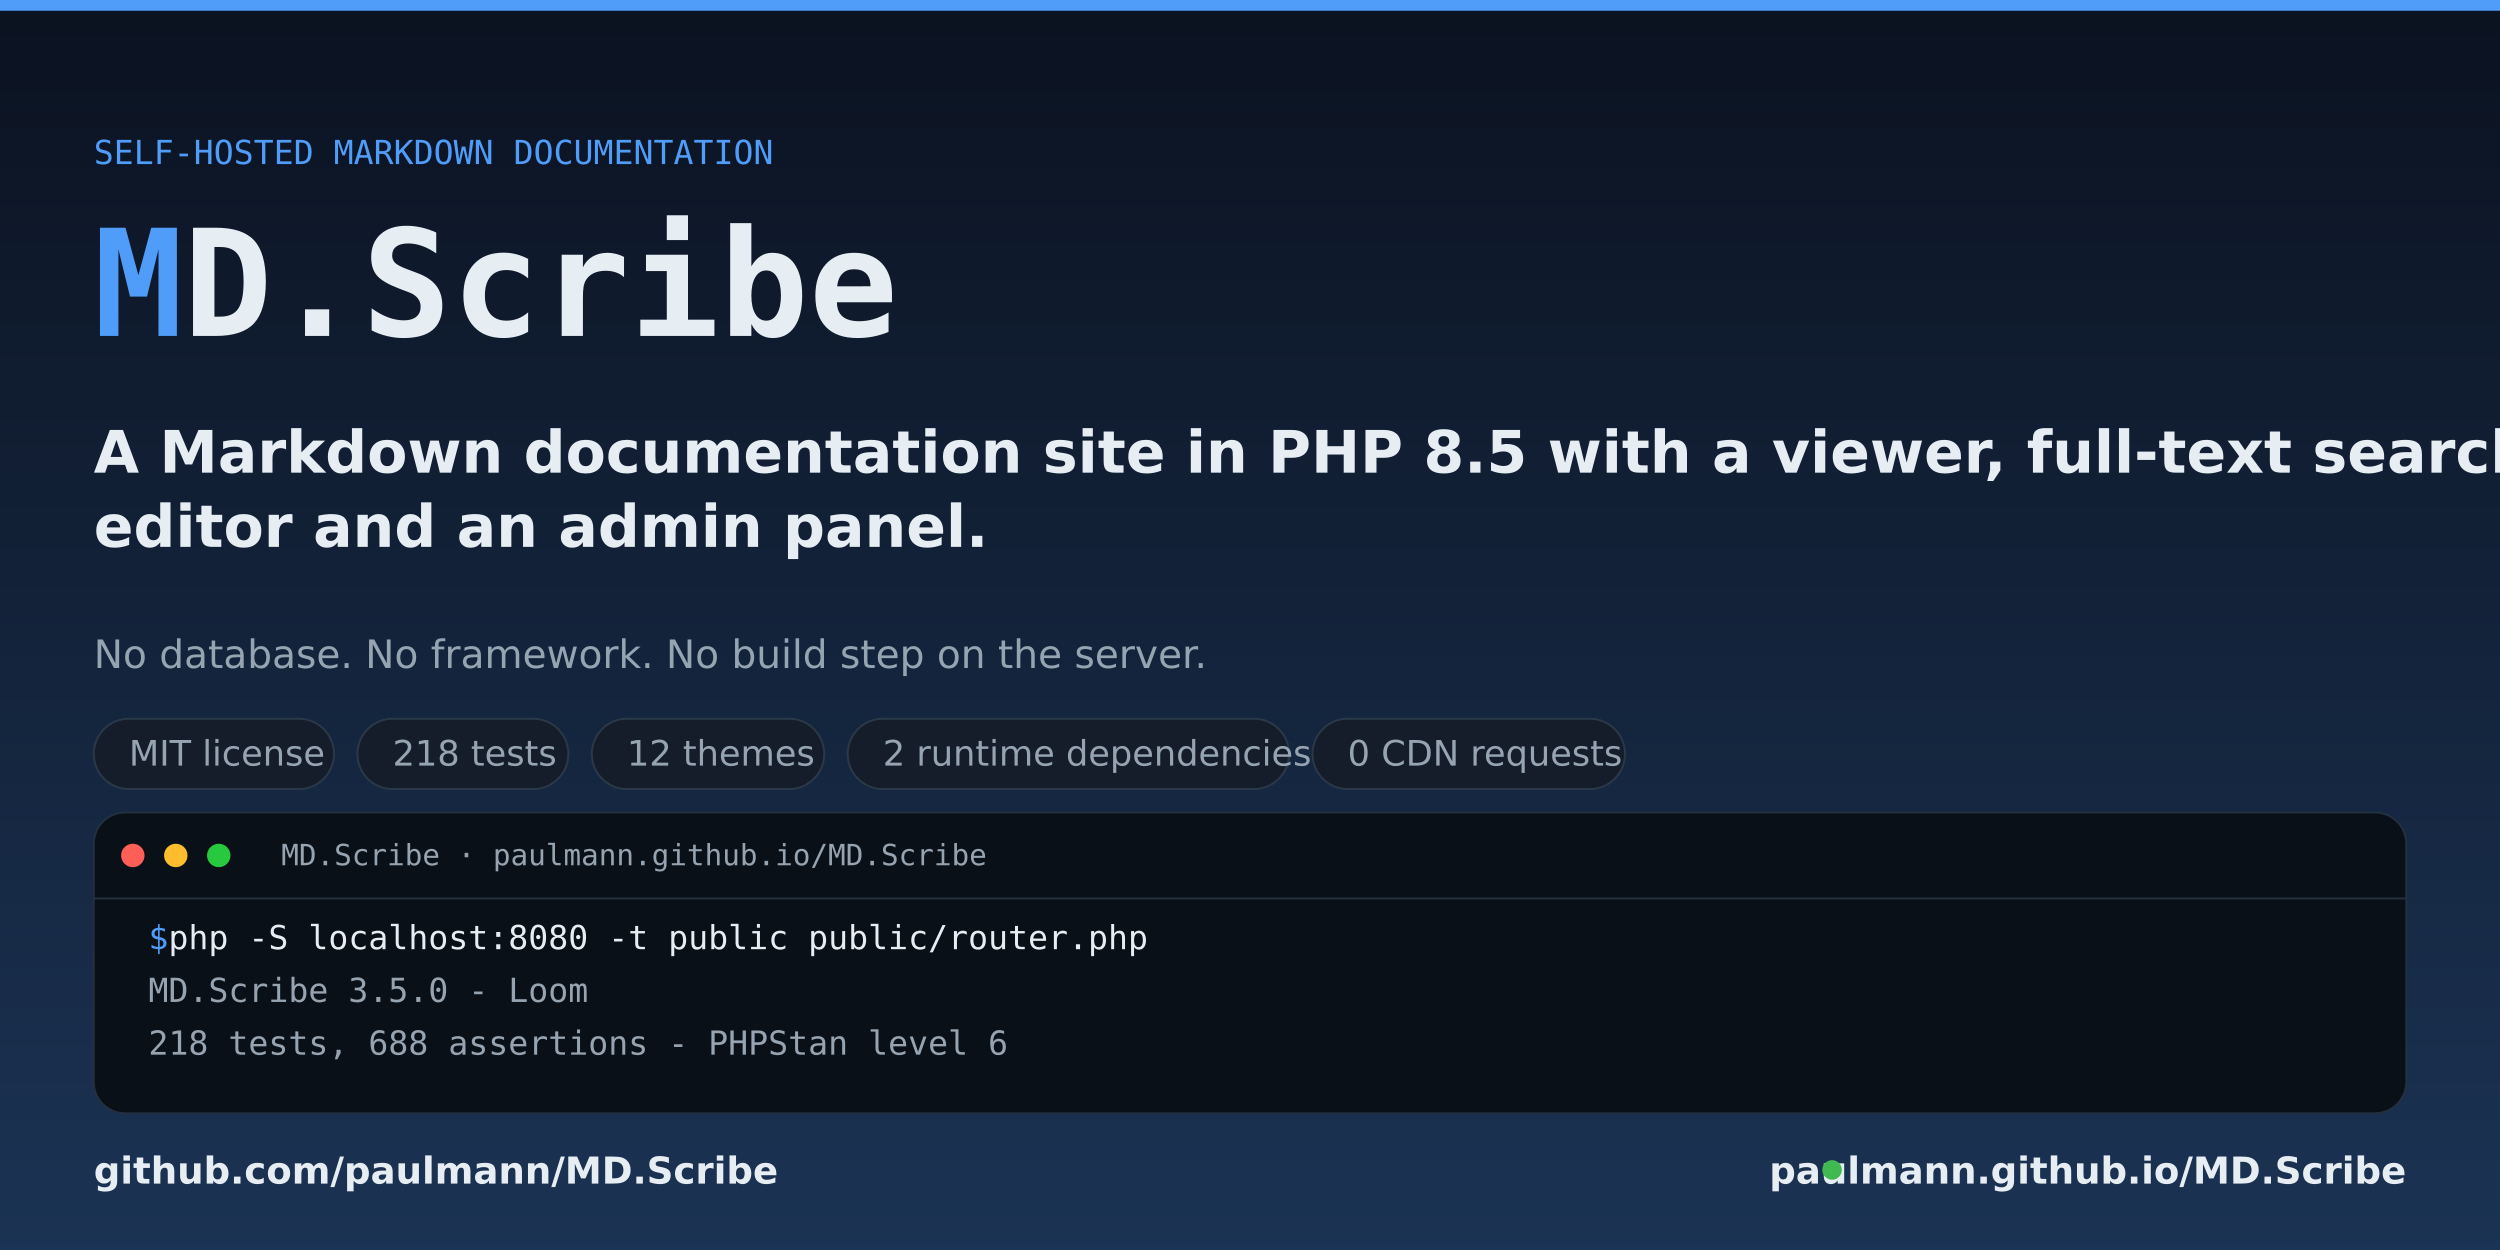
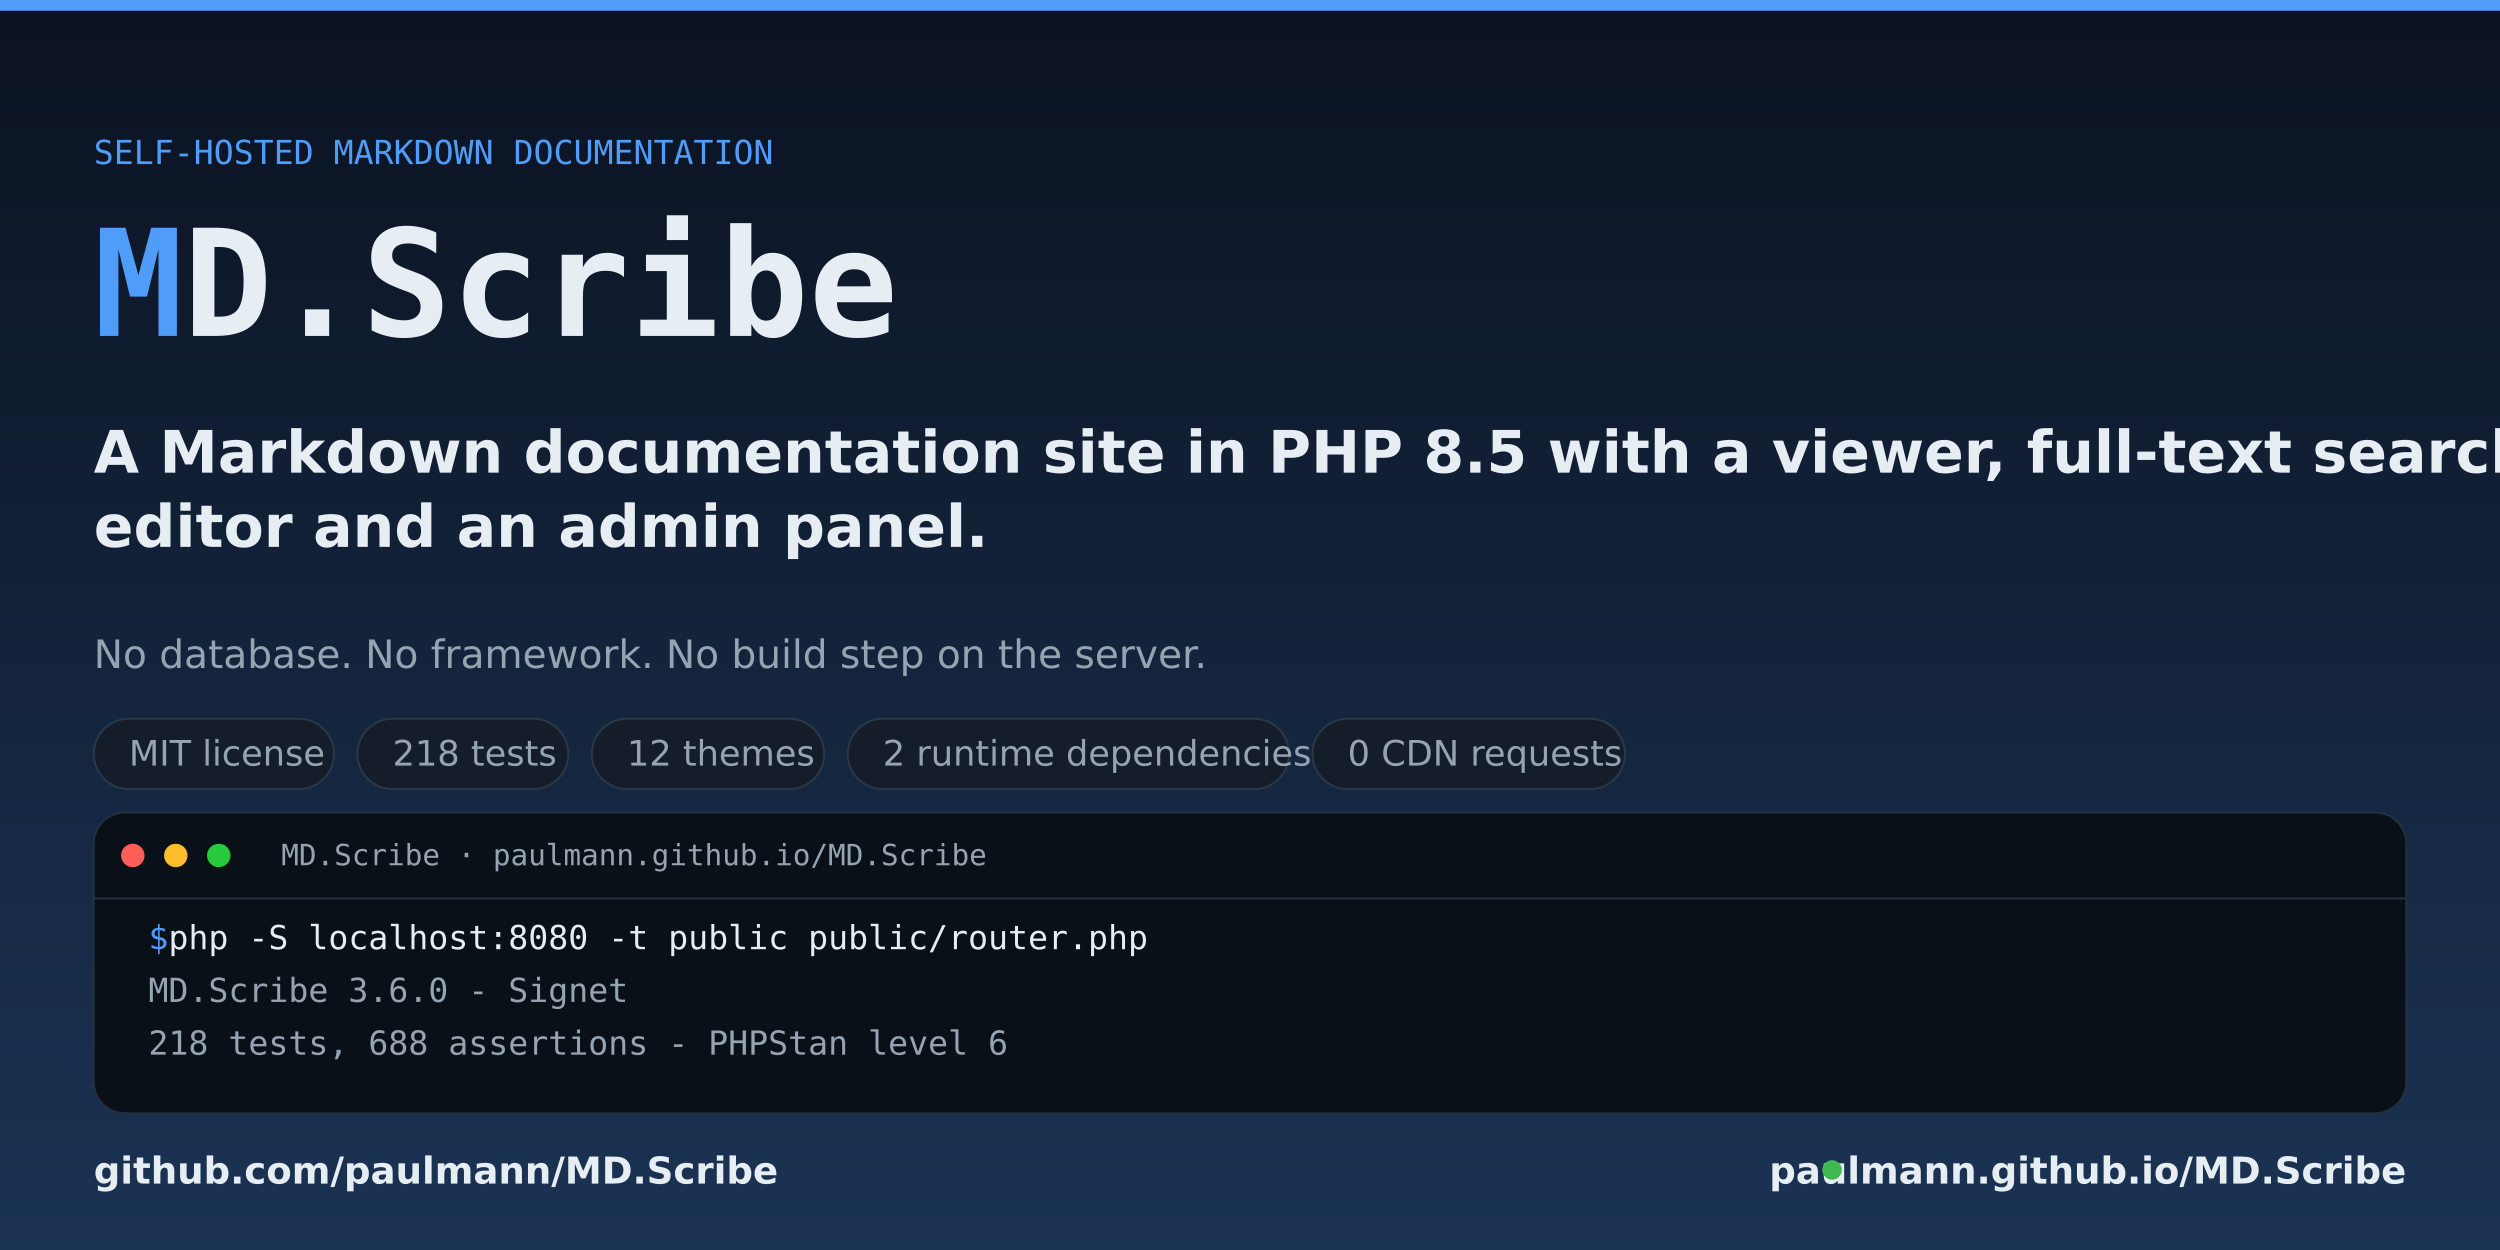
<svg xmlns="http://www.w3.org/2000/svg" width="1280" height="640" viewBox="0 0 1280 640" role="img" aria-label="MD.Scribe — A Markdown documentation site in PHP 8.5 with a viewer, full-text search, an editor and an admin panel.">
  <defs>
    <linearGradient id="background" x1="0" y1="0" x2="0" y2="1">
      <stop offset="0" stop-color="#0b1220" />
      <stop offset="1" stop-color="#1b3354" />
    </linearGradient>
  </defs>
  <rect width="1280" height="640" fill="url(#background)" />
  <rect x="0" y="0" width="1280" height="5" rx="0" fill="#4f9cf9" stroke="#4f9cf9" stroke-width="1" />
  <text x="48" y="84" font-family="Consolas, 'DejaVu Sans Mono', monospace" font-size="17" fill="#4f9cf9" text-anchor="start">SELF-HOSTED MARKDOWN DOCUMENTATION</text>
  <text x="48" y="172" font-family="Consolas, 'DejaVu Sans Mono', monospace" font-size="76" font-weight="700" fill="#e6edf3" text-anchor="start">
    <tspan x="48">
      <tspan fill="#4f9cf9">M</tspan>D.Scribe</tspan>
  </text>
  <text x="48" y="242" font-family="'Segoe UI', 'DejaVu Sans', sans-serif" font-size="30" font-weight="700" fill="#e6edf3" text-anchor="start">A Markdown documentation site in PHP 8.5 with a viewer, full-text search, an</text>
  <text x="48" y="280" font-family="'Segoe UI', 'DejaVu Sans', sans-serif" font-size="30" font-weight="700" fill="#e6edf3" text-anchor="start">editor and an admin panel.</text>
  <text x="48" y="342" font-family="'Segoe UI', 'DejaVu Sans', sans-serif" font-size="20" fill="#96a4b2" text-anchor="start">No database. No framework. No build step on the server.</text>
  <rect x="48" y="368" width="123" height="36" rx="18" fill="#141d29" stroke="#2a3848" stroke-width="1" />
  <text x="66" y="392" font-family="'Segoe UI', 'DejaVu Sans', sans-serif" font-size="18" fill="#96a4b2" text-anchor="start">MIT license</text>
  <rect x="183" y="368" width="108" height="36" rx="18" fill="#141d29" stroke="#2a3848" stroke-width="1" />
  <text x="201" y="392" font-family="'Segoe UI', 'DejaVu Sans', sans-serif" font-size="18" fill="#96a4b2" text-anchor="start">218 tests</text>
  <rect x="303" y="368" width="119" height="36" rx="18" fill="#141d29" stroke="#2a3848" stroke-width="1" />
  <text x="321" y="392" font-family="'Segoe UI', 'DejaVu Sans', sans-serif" font-size="18" fill="#96a4b2" text-anchor="start">12 themes</text>
  <rect x="434" y="368" width="226" height="36" rx="18" fill="#141d29" stroke="#2a3848" stroke-width="1" />
  <text x="452" y="392" font-family="'Segoe UI', 'DejaVu Sans', sans-serif" font-size="18" fill="#96a4b2" text-anchor="start">2 runtime dependencies</text>
  <rect x="672" y="368" width="160" height="36" rx="18" fill="#141d29" stroke="#2a3848" stroke-width="1" />
  <text x="690" y="392" font-family="'Segoe UI', 'DejaVu Sans', sans-serif" font-size="18" fill="#96a4b2" text-anchor="start">0 CDN requests</text>
  <rect x="48" y="416" width="1184" height="154" rx="16" fill="#0a1018" stroke="#22303f" stroke-width="1" />
  <circle cx="68" cy="438" r="6" fill="#ff5f56" />
  <circle cx="90" cy="438" r="6" fill="#ffbd2e" />
  <circle cx="112" cy="438" r="6" fill="#27c93f" />
  <line x1="48" y1="460" x2="1232" y2="460" stroke="#22303f" stroke-width="1" />
  <text x="144" y="443" font-family="Consolas, 'DejaVu Sans Mono', monospace" font-size="15" fill="#96a4b2" text-anchor="start">MD.Scribe · paulmann.github.io/MD.Scribe</text>
  <text x="76" y="486" font-family="Consolas, 'DejaVu Sans Mono', monospace" font-size="17" fill="#e6edf3" text-anchor="start">
    <tspan fill="#4f9cf9">$ </tspan>php -S localhost:8080 -t public public/router.php</text>
-   <text x="76" y="513" font-family="Consolas, 'DejaVu Sans Mono', monospace" font-size="17" fill="#96a4b2" text-anchor="start">MD.Scribe 3.5.0 - Loom</text>
+   <text x="76" y="513" font-family="Consolas, 'DejaVu Sans Mono', monospace" font-size="17" fill="#96a4b2" text-anchor="start">MD.Scribe 3.6.0 - Signet</text>
  <text x="76" y="540" font-family="Consolas, 'DejaVu Sans Mono', monospace" font-size="17" fill="#96a4b2" text-anchor="start">218 tests, 688 assertions - PHPStan level 6</text>
  <text x="48" y="606" font-family="'Segoe UI', 'DejaVu Sans', sans-serif" font-size="19" font-weight="700" fill="#e6edf3" text-anchor="start">github.com/paulmann/MD.Scribe</text>
  <text x="1232" y="606" font-family="'Segoe UI', 'DejaVu Sans', sans-serif" font-size="19" font-weight="700" fill="#e6edf3" text-anchor="end">paulmann.github.io/MD.Scribe</text>
  <circle cx="938.016" cy="599" r="5" fill="#3fb950" />
</svg>
